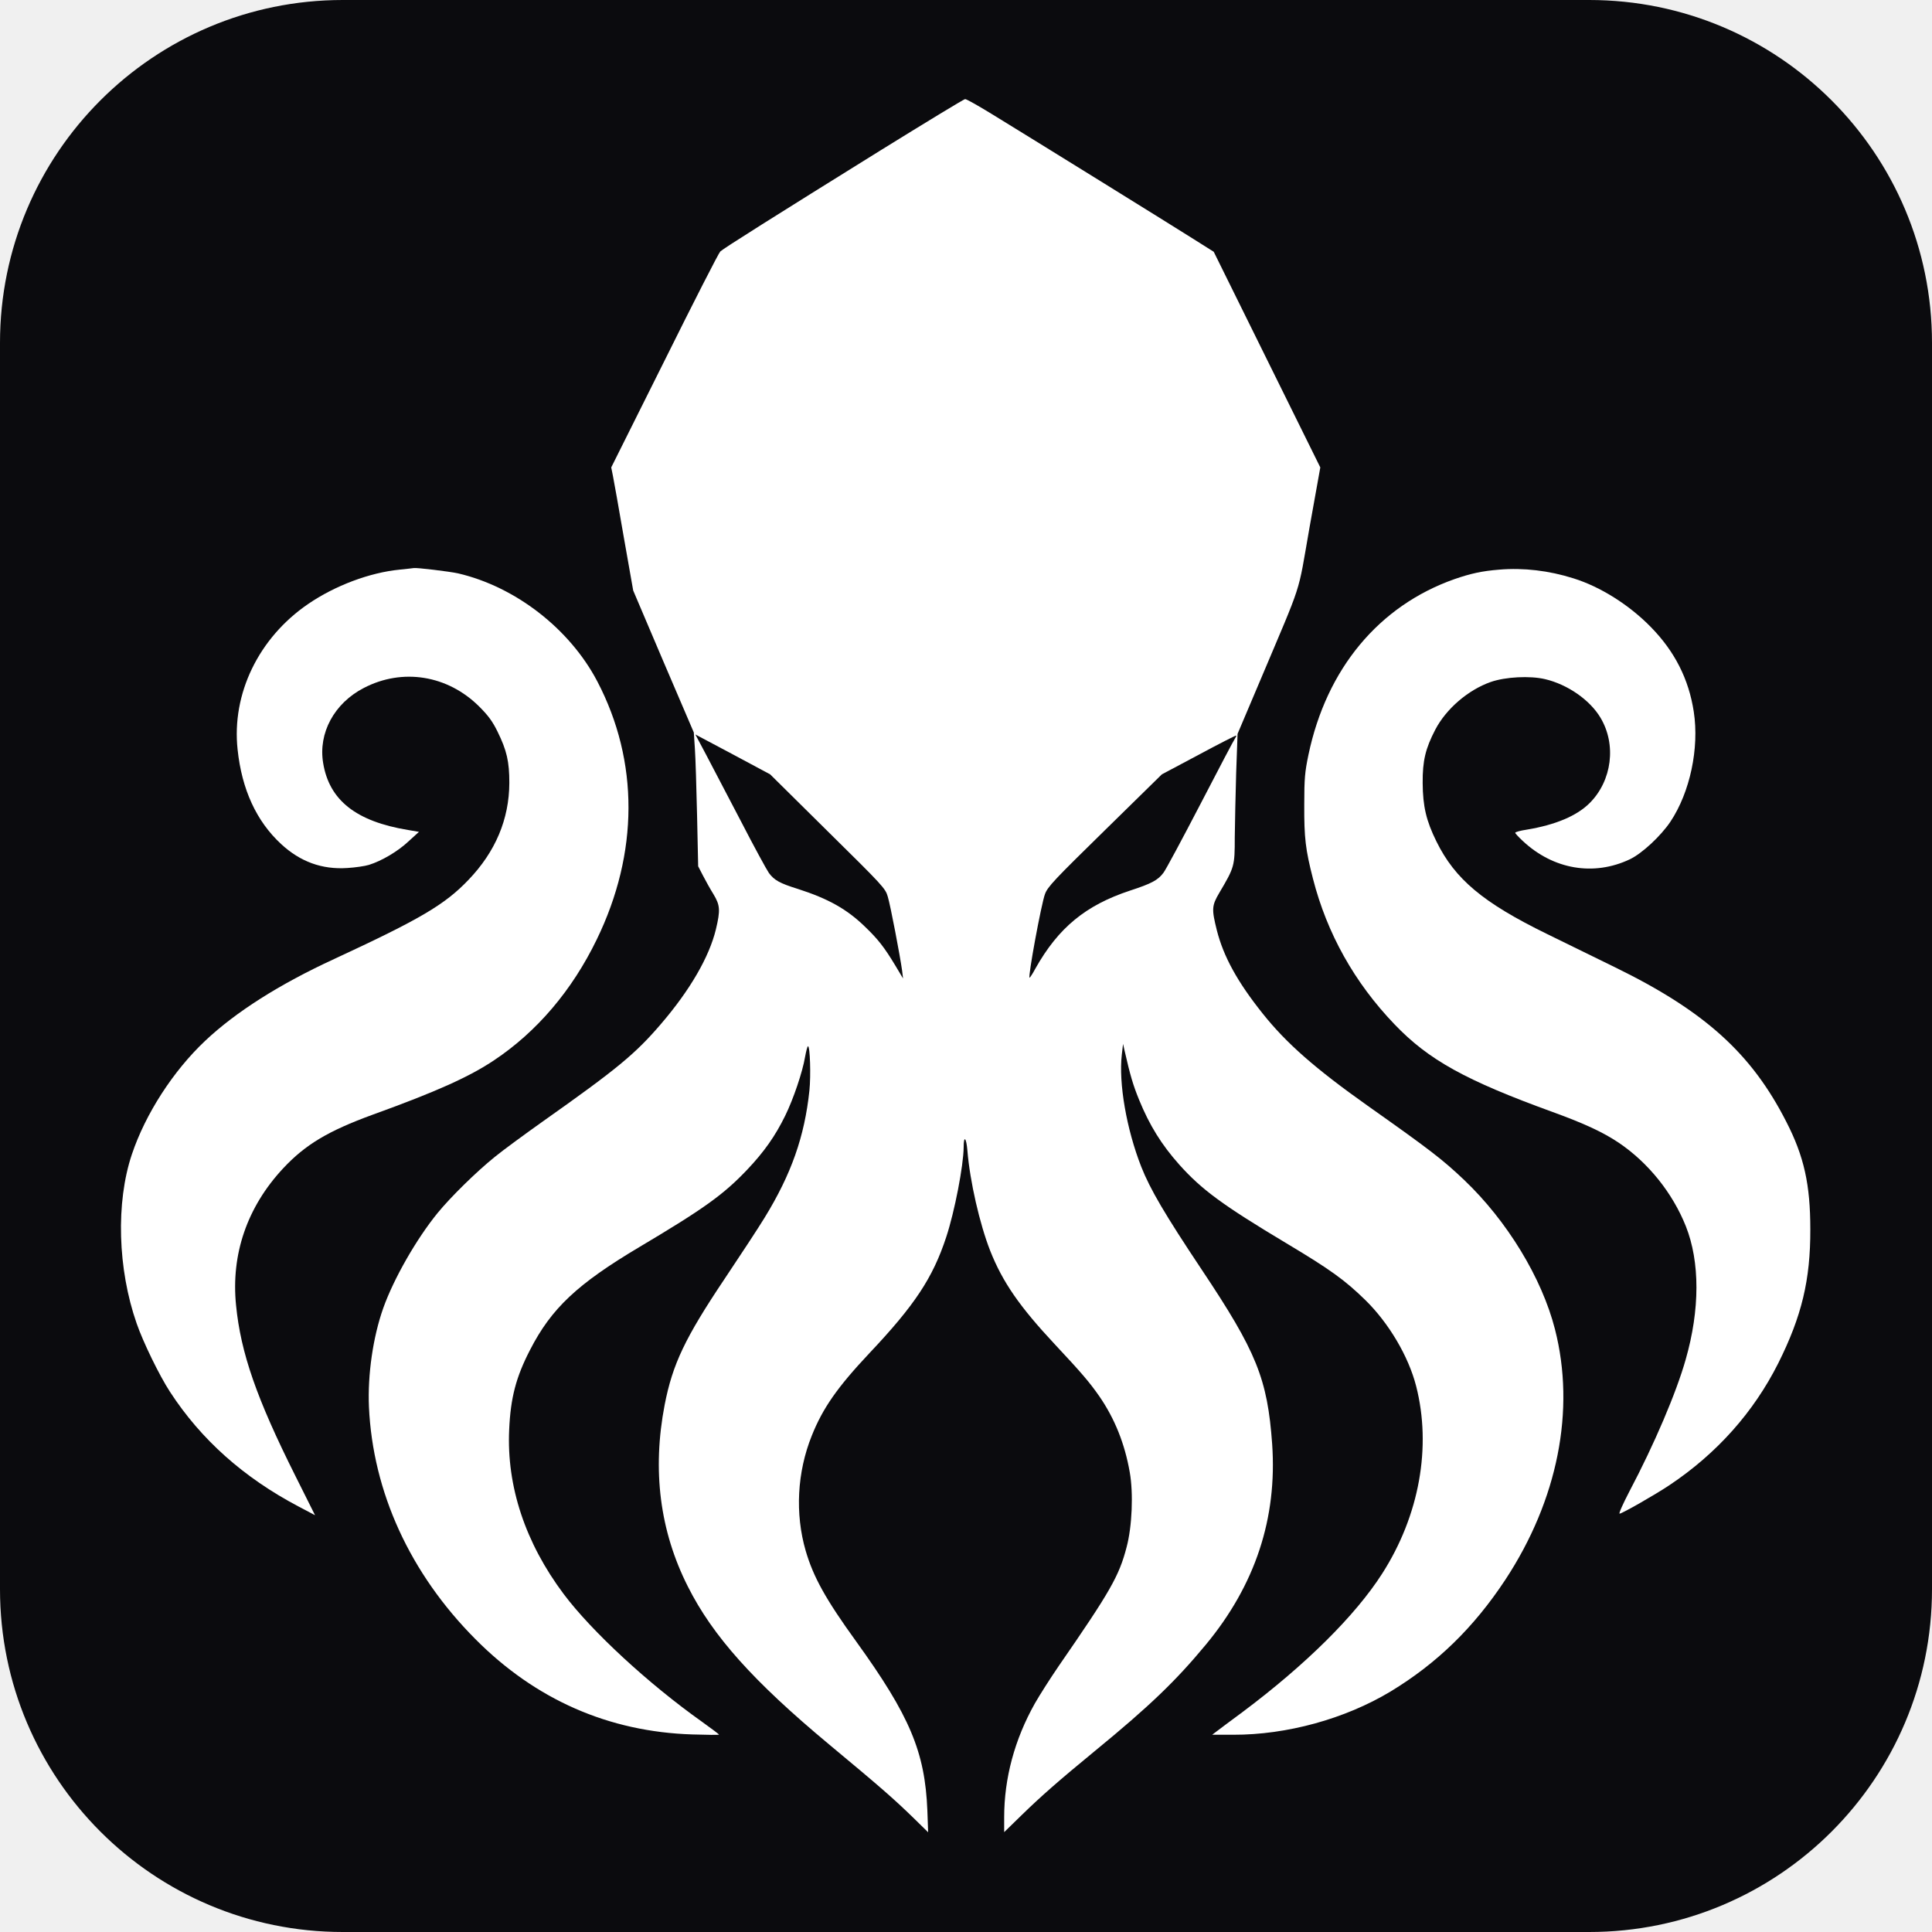
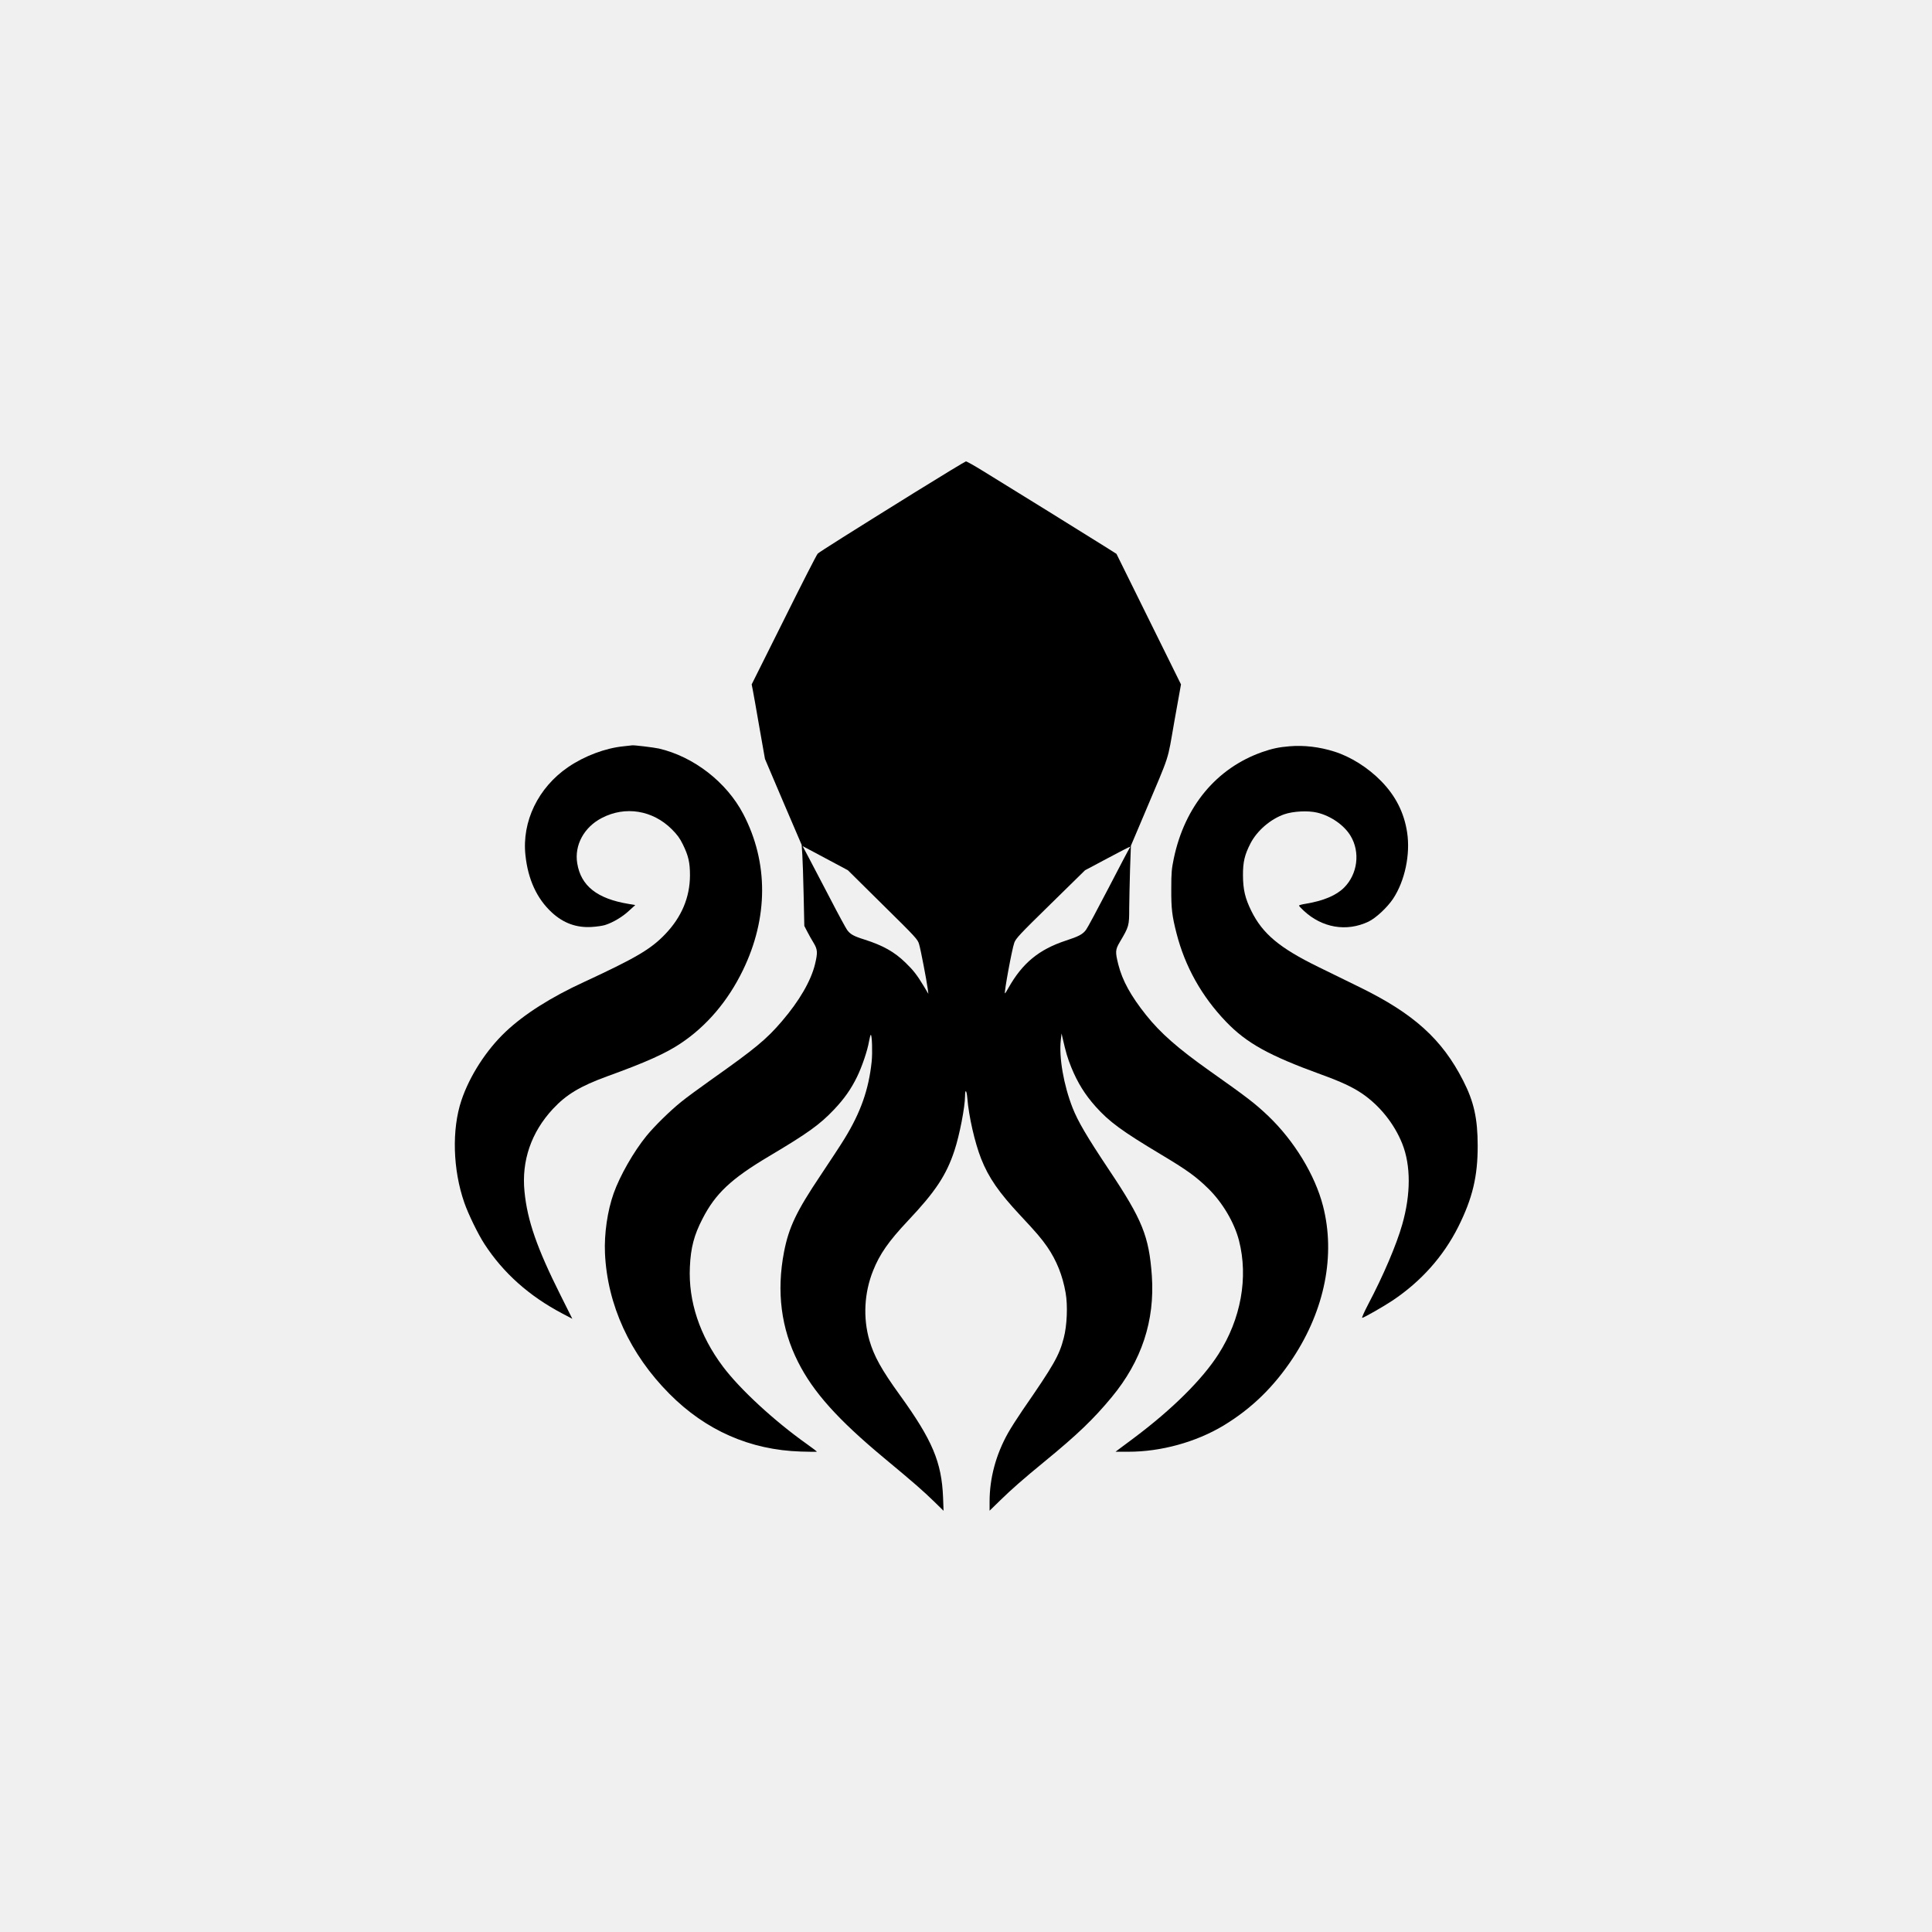
- <svg xmlns="http://www.w3.org/2000/svg" viewBox="0 0 1240 1240">
-   <rect width="1240" height="1240" rx="220" fill="#0B0B0E" />
-   <g transform="translate(-404.5, 1622.5) scale(0.1, -0.1)" fill="#FFFFFF">
+ <svg xmlns="http://www.w3.org/2000/svg" version="1.0" width="2048pt" height="2048pt" viewBox="0 0 2048 2048" preserveAspectRatio="xMidYMid meet">
+   <g transform="translate(0,2048) scale(0.1,-0.1)" fill="#000000" stroke="none">
    <path d="M9695 15259 c-679 -422 -1006 -628 -1027 -648 -10 -9 -171 -324 -358 -701 l-342 -685 11 -55 c6 -30 38 -208 70 -395 l60 -340 194 -456 195 -455 7 -105 c4 -57 10 -250 14 -429 l7 -325 31 -60 c17 -33 47 -87 67 -119 43 -71 45 -103 16 -225 -43 -178 -166 -390 -351 -606 -167 -195 -281 -289 -762 -629 -114 -81 -252 -182 -306 -226 -119 -96 -283 -257 -368 -361 -136 -167 -281 -421 -348 -609 -66 -186 -101 -428 -92 -635 25 -547 264 -1069 683 -1490 386 -389 856 -595 1392 -612 94 -3 172 -4 172 -1 0 2 -49 39 -109 82 -344 244 -708 580 -888 820 -246 328 -367 691 -350 1055 9 205 44 338 134 512 137 267 303 423 703 661 414 246 539 336 691 496 108 114 180 216 244 347 52 106 111 280 127 376 7 38 15 69 19 69 13 0 19 -188 9 -284 -31 -295 -116 -537 -288 -817 -39 -64 -154 -239 -255 -390 -256 -382 -335 -549 -386 -810 -81 -421 -31 -811 149 -1167 160 -318 421 -609 905 -1012 332 -276 413 -347 539 -469 l98 -96 -5 140 c-15 376 -113 608 -457 1085 -196 271 -275 414 -324 582 -69 238 -55 504 39 738 71 178 165 312 370 530 290 307 407 483 493 745 54 163 111 459 112 577 0 78 17 63 24 -22 16 -197 79 -471 146 -642 80 -202 188 -358 415 -601 176 -188 223 -244 286 -334 99 -144 163 -304 195 -487 24 -135 15 -349 -20 -480 -48 -186 -105 -285 -436 -764 -54 -79 -123 -187 -153 -240 -130 -231 -197 -480 -197 -731 l0 -95 113 110 c121 118 238 221 467 409 354 290 522 452 715 685 317 383 458 811 425 1287 -30 418 -100 592 -452 1119 -238 357 -331 516 -388 660 -95 242 -146 537 -125 720 l8 69 9 -40 c38 -166 55 -223 94 -319 67 -164 144 -288 258 -416 144 -161 279 -260 688 -505 281 -168 375 -236 506 -364 151 -148 277 -361 326 -552 100 -390 21 -831 -218 -1204 -172 -269 -492 -586 -897 -889 -75 -55 -149 -111 -165 -123 l-29 -22 135 0 c344 -1 718 102 1009 277 299 181 535 411 737 717 337 512 452 1090 319 1609 -84 329 -307 695 -582 957 -140 133 -221 195 -620 477 -336 238 -522 401 -674 592 -162 203 -251 365 -294 534 -34 136 -33 158 16 241 97 164 99 171 99 355 1 91 5 278 9 415 l9 250 142 335 c281 666 241 541 319 985 l70 390 -342 692 -342 692 -130 82 c-142 90 -1020 634 -1286 797 -91 56 -172 102 -180 101 -8 -1 -252 -149 -544 -330z m-834 -3936 l127 -68 369 -365 c356 -351 371 -367 386 -420 17 -55 79 -381 92 -475 l6 -50 -49 82 c-71 118 -111 169 -194 249 -117 114 -237 181 -433 244 -116 36 -151 56 -185 102 -13 18 -95 168 -180 333 -86 165 -187 358 -224 428 l-68 128 113 -60 c63 -33 171 -91 240 -128z m3112 165 c-6 -7 -106 -197 -223 -423 -117 -225 -224 -425 -238 -442 -35 -47 -76 -69 -214 -114 -285 -94 -460 -238 -608 -501 -17 -32 -34 -58 -37 -58 -12 0 75 473 99 537 17 46 58 90 385 410 l365 358 237 126 c130 70 238 125 240 123 2 -2 -1 -9 -6 -16z" />
    <path d="M6610 12569 c-192 -19 -414 -102 -588 -221 -317 -217 -491 -576 -452 -934 27 -256 121 -460 279 -606 123 -114 263 -165 426 -154 50 3 112 12 138 20 83 26 186 87 254 151 l67 61 -70 12 c-334 55 -506 191 -545 430 -32 192 71 383 260 481 249 130 539 83 742 -119 58 -58 85 -95 117 -160 60 -122 76 -193 76 -330 -1 -233 -89 -442 -263 -623 -152 -159 -311 -252 -861 -507 -352 -162 -633 -341 -828 -525 -206 -194 -384 -470 -471 -730 -103 -308 -91 -735 31 -1084 41 -119 146 -335 214 -439 199 -306 472 -550 825 -736 l106 -56 -126 252 c-248 495 -351 789 -381 1096 -33 327 71 630 302 878 143 153 289 240 573 344 410 148 623 244 781 350 275 183 501 449 659 775 270 555 272 1143 4 1656 -177 338 -525 608 -894 694 -54 12 -269 38 -285 34 -3 -1 -43 -5 -90 -10z" />
    <path d="M13668 12569 c-112 -9 -184 -25 -288 -61 -485 -171 -821 -575 -937 -1127 -23 -111 -27 -150 -27 -321 -1 -213 8 -288 56 -475 90 -351 266 -666 523 -934 219 -229 456 -360 1015 -563 204 -74 324 -130 424 -197 190 -128 346 -323 431 -536 91 -229 91 -535 -1 -856 -60 -212 -200 -541 -361 -846 -41 -79 -70 -143 -63 -143 15 0 229 122 320 183 304 203 540 468 698 782 151 302 207 535 206 860 0 287 -40 468 -154 690 -224 440 -525 711 -1100 992 -118 58 -314 154 -435 213 -411 201 -591 351 -711 595 -65 132 -87 224 -88 375 -1 142 18 221 81 342 70 134 211 255 356 306 95 33 252 41 349 18 144 -34 287 -133 355 -247 104 -173 74 -405 -69 -548 -82 -82 -218 -140 -405 -171 -40 -6 -73 -15 -73 -20 0 -4 22 -28 49 -53 196 -183 455 -227 687 -117 79 38 198 149 260 241 126 189 186 472 150 706 -32 209 -122 387 -276 544 -139 142 -323 258 -496 312 -158 50 -321 69 -476 56z" />
  </g>
</svg>
